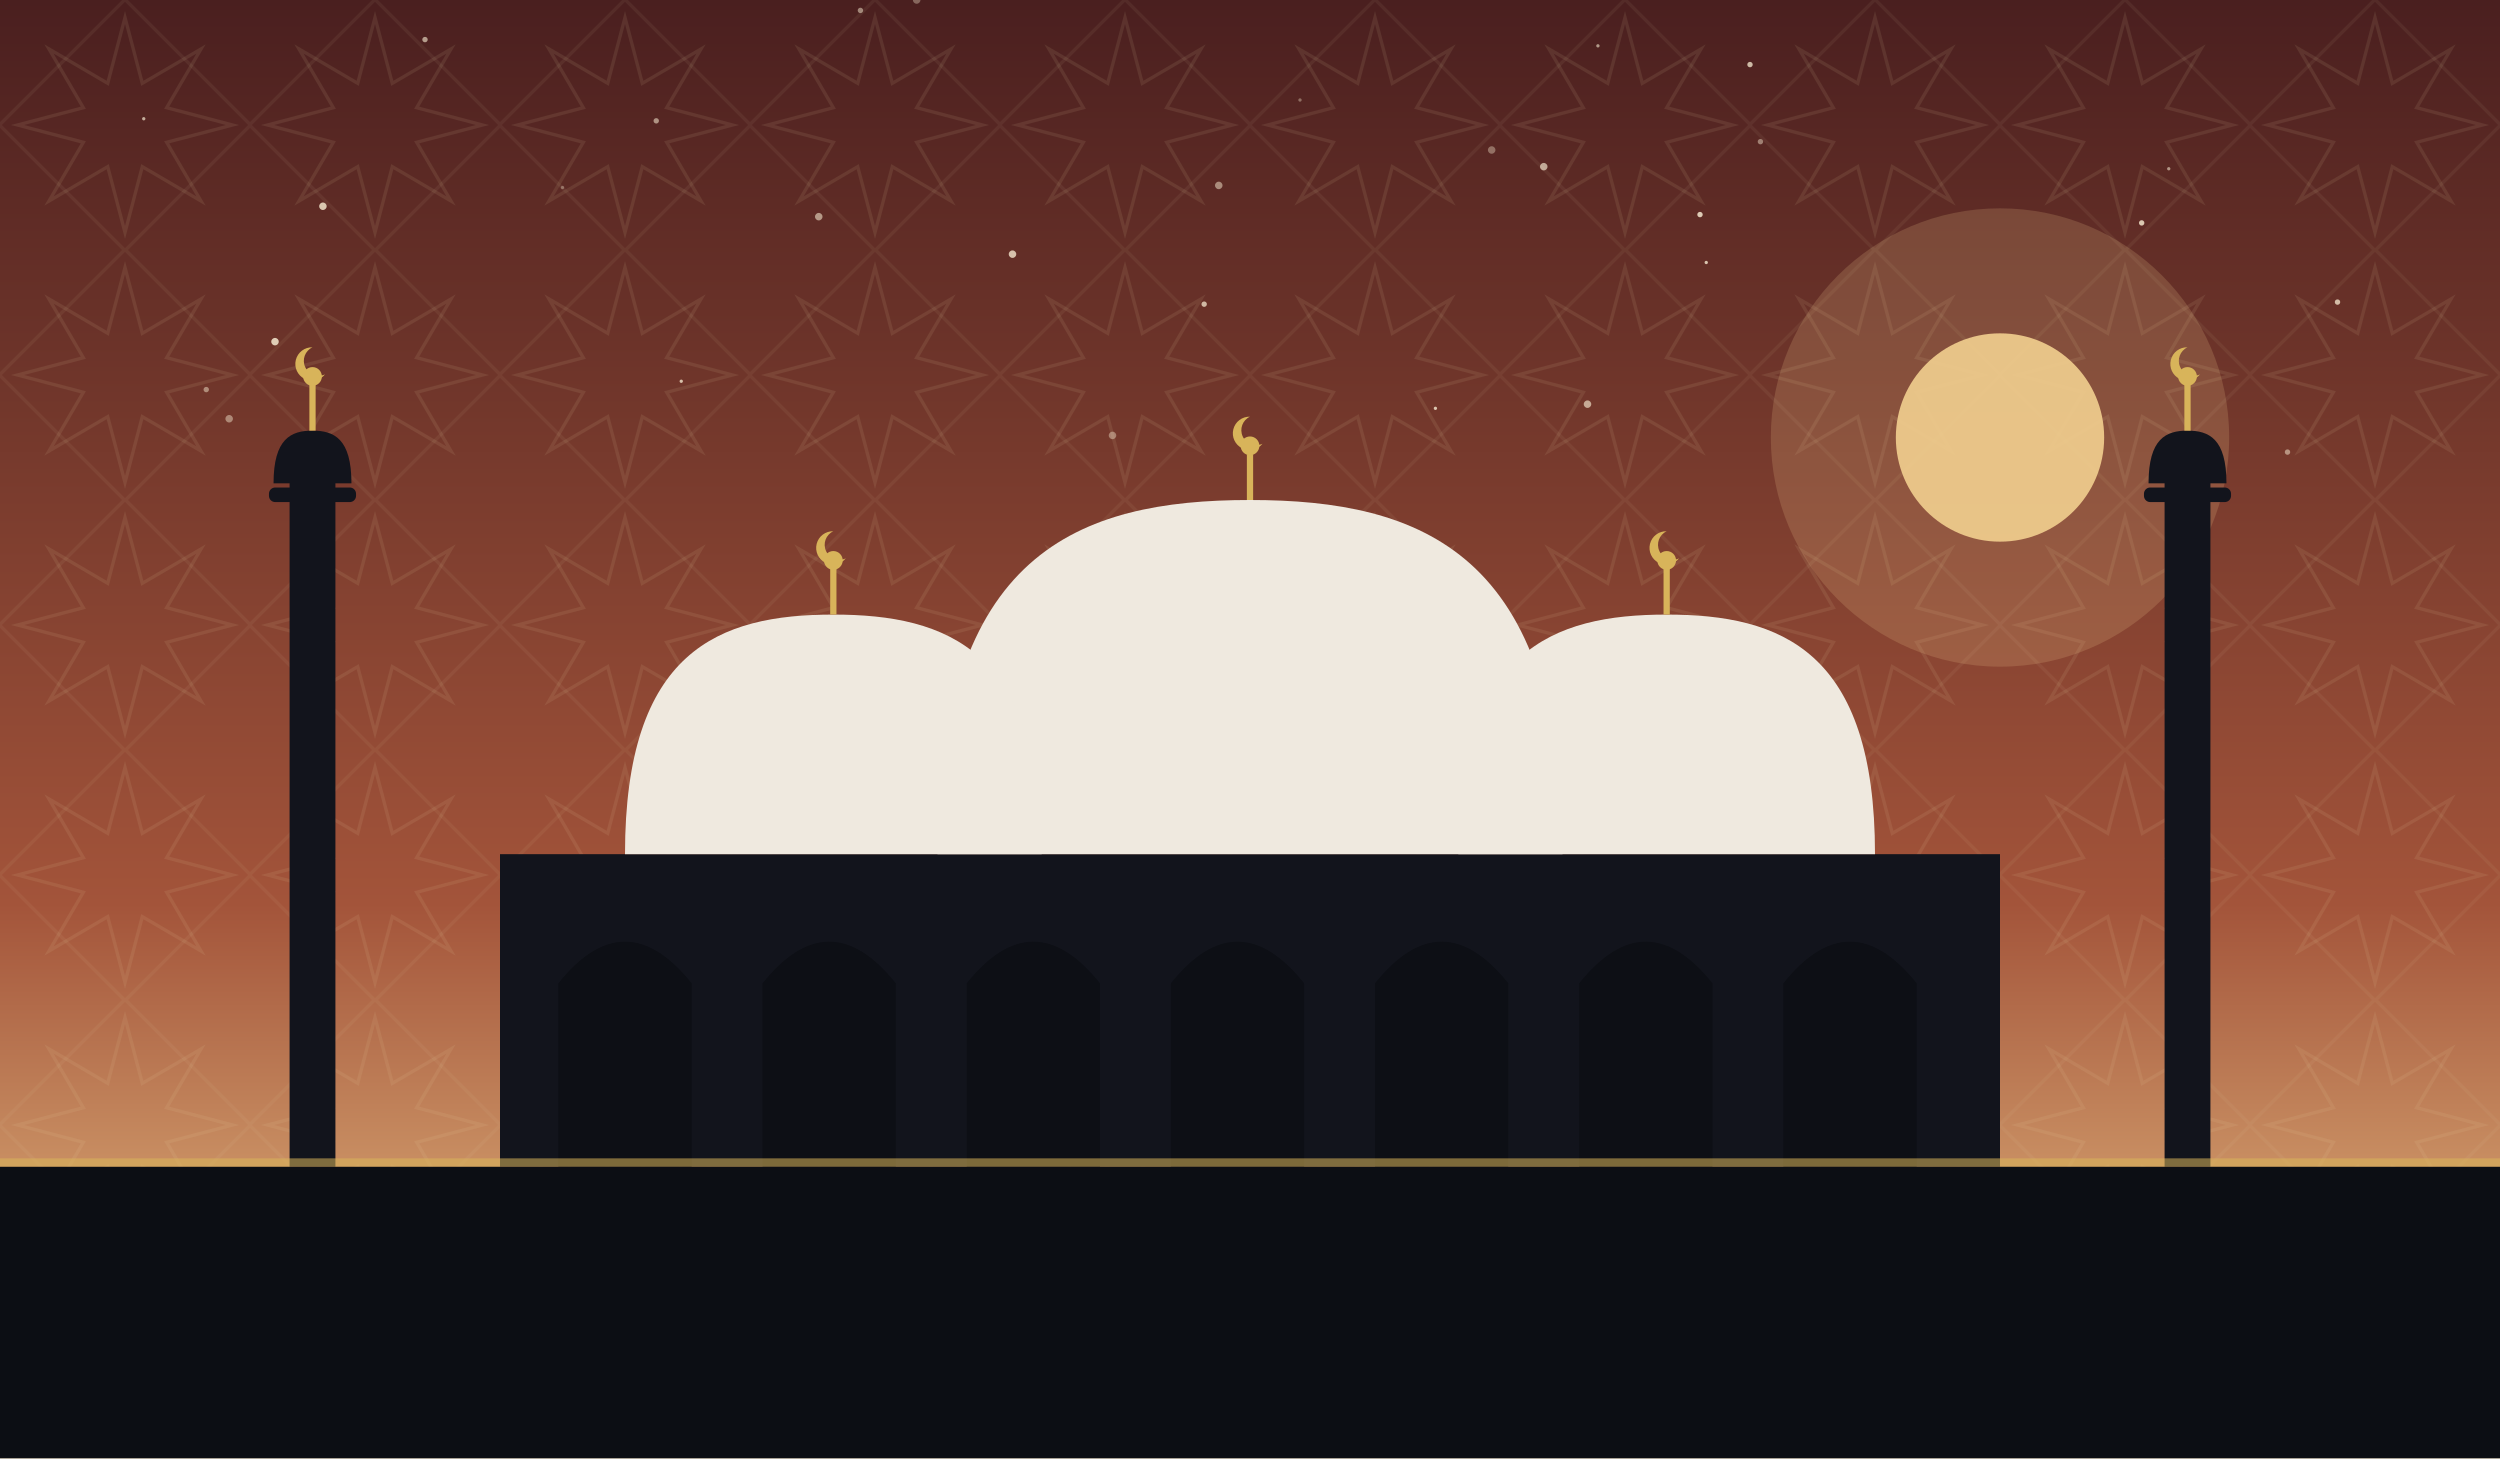
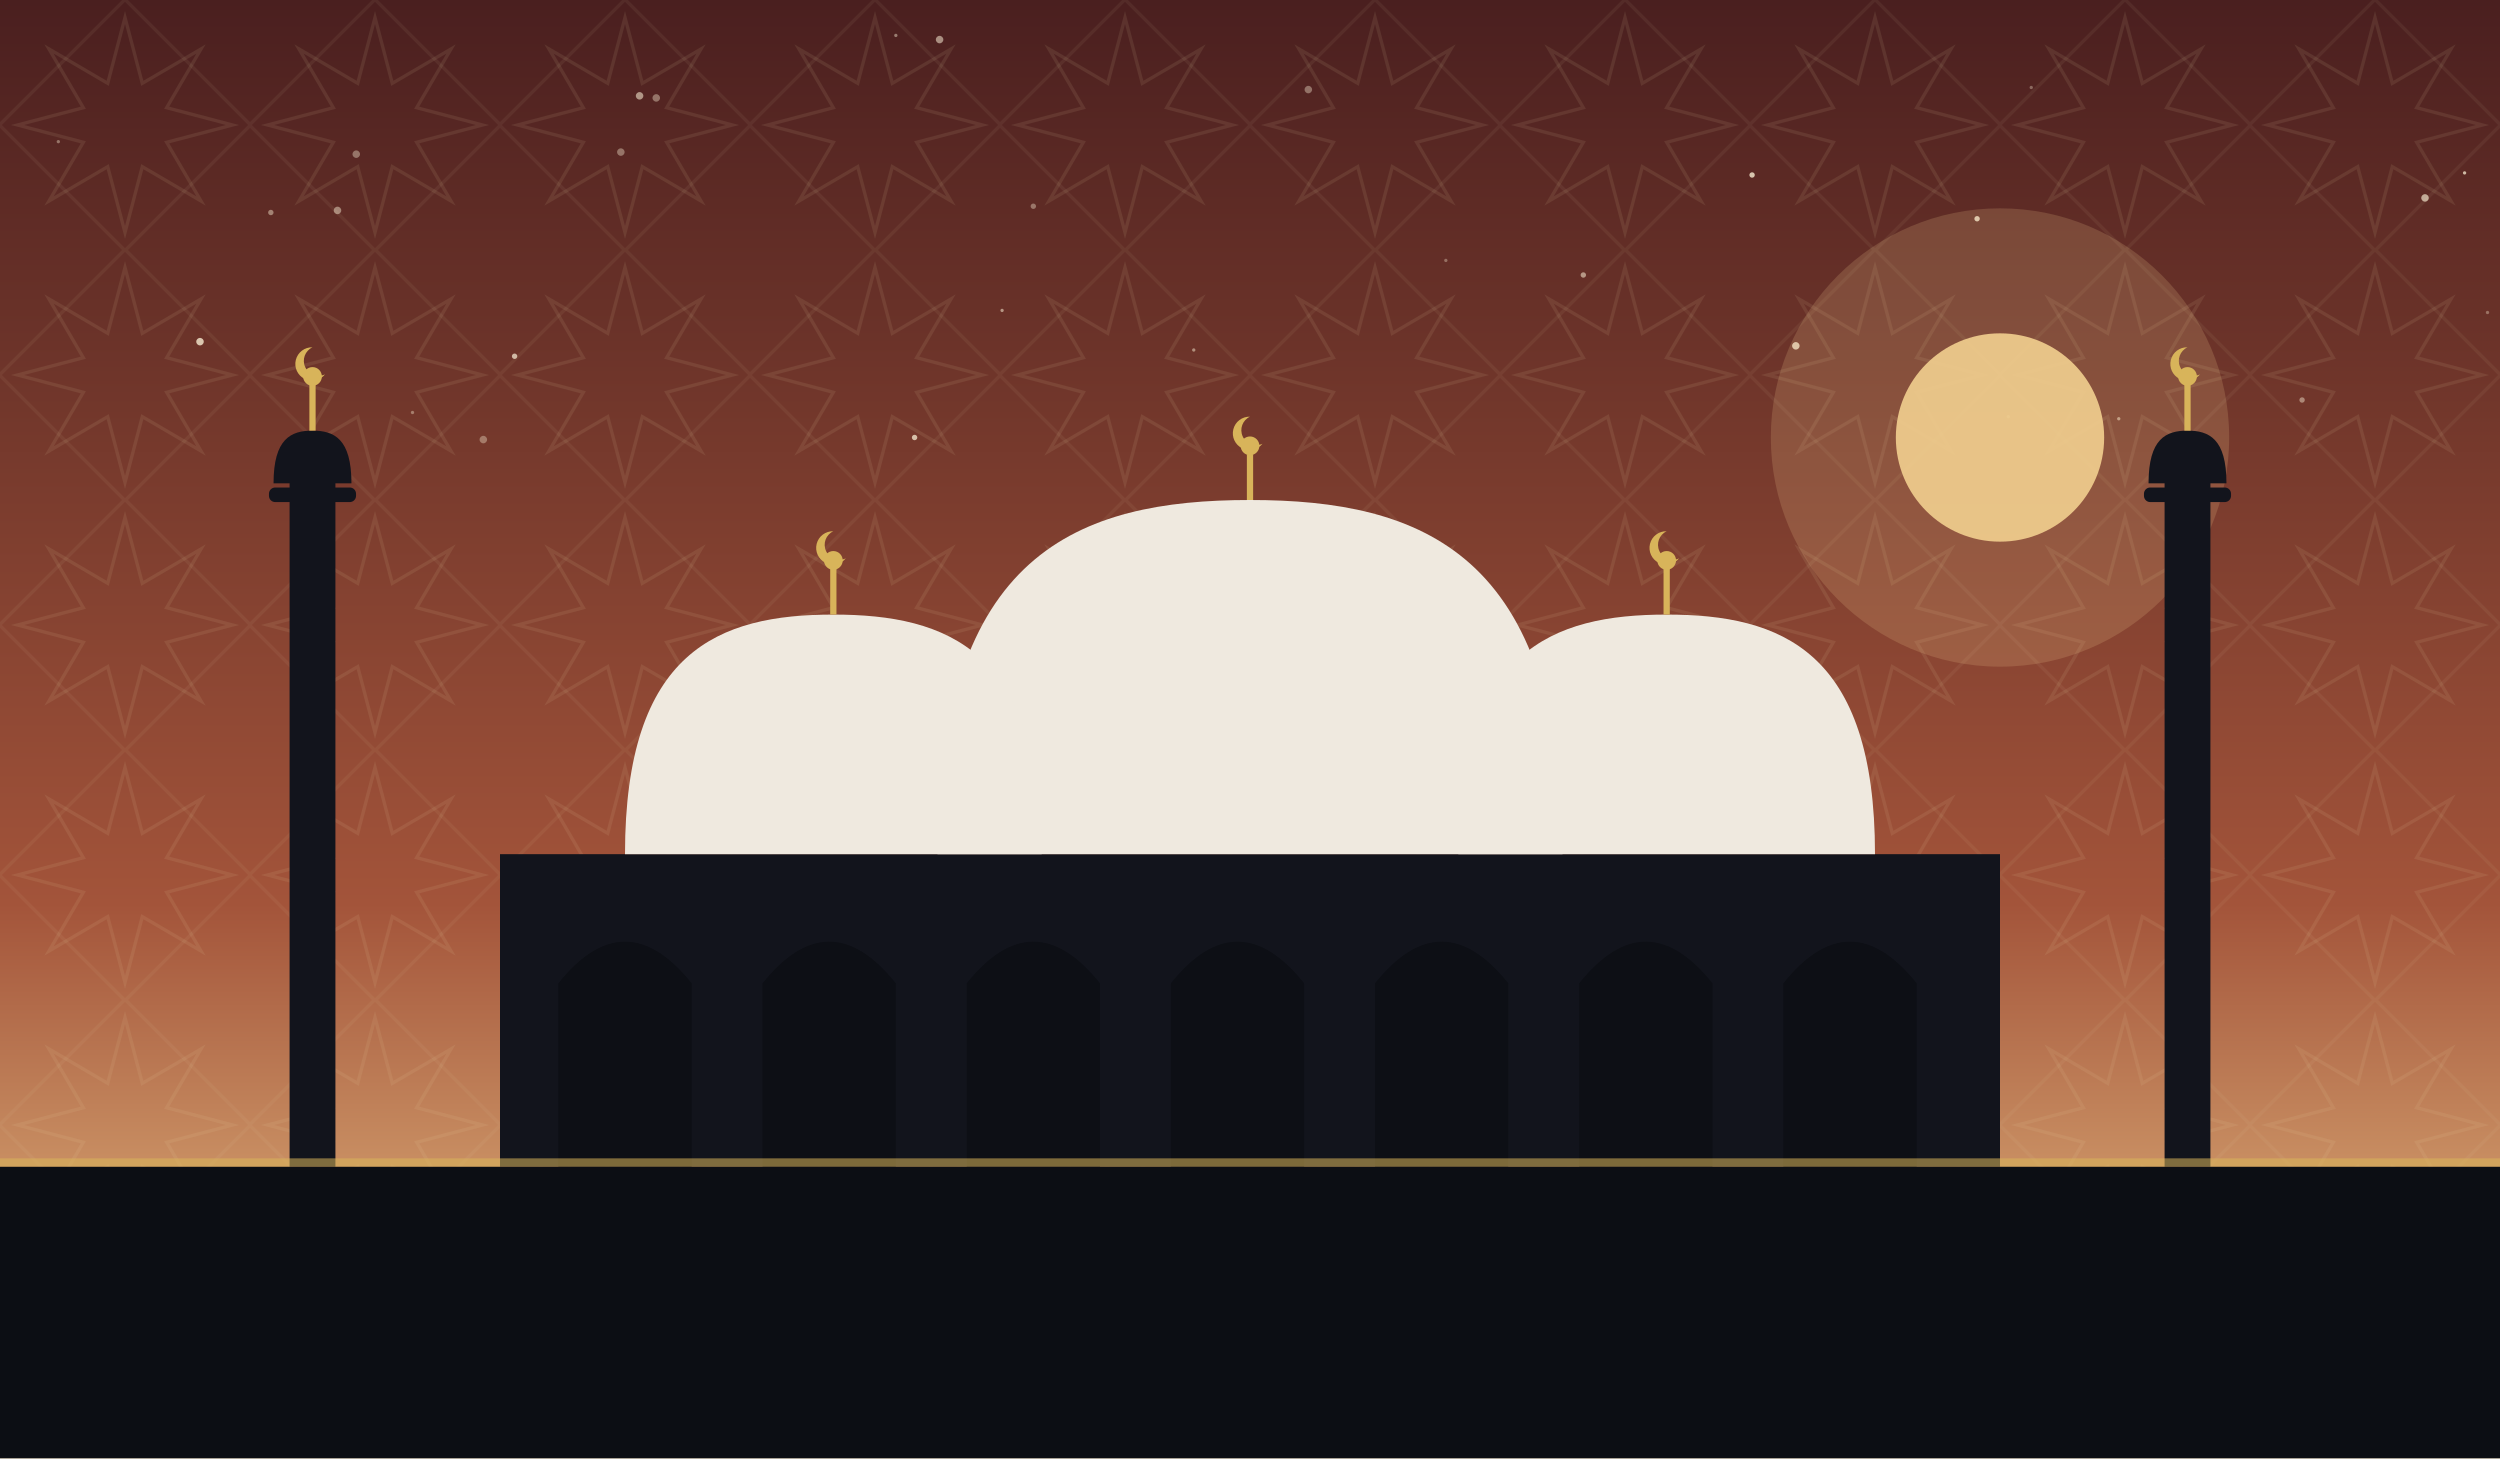
<svg xmlns="http://www.w3.org/2000/svg" viewBox="0 0 1200 700" role="img">
  <defs>
    <linearGradient id="sky" x1="0" y1="0" x2="0" y2="1">
      <stop offset="0" stop-color="#4a1f1f" />
      <stop offset="0.62" stop-color="#a3543a" />
      <stop offset="1" stop-color="#f2cf8f" />
    </linearGradient>
    <pattern id="g1" width="120" height="120" patternUnits="userSpaceOnUse">
      <polygon points="111.6,60.0 80.0,68.3 96.5,96.5 68.3,80.0 60.0,111.6 51.7,80.0 23.5,96.5 40.0,68.3 8.4,60.0 40.0,51.7 23.5,23.5 51.7,40.0 60.0,8.4 68.3,40.0 96.5,23.5 80.0,51.7" fill="none" stroke="#e8d9a8" stroke-width="1.6" opacity="0.1" />
      <rect x="17.4" y="17.4" width="85.2" height="85.2" fill="none" stroke="#e8d9a8" stroke-width="1.6" opacity="0.07" transform="rotate(45 60.0 60.0)" />
    </pattern>
  </defs>
  <rect width="1200" height="700" fill="url(#sky)" />
  <rect width="1200" height="700" fill="url(#g1)" />
-   <circle cx="440" cy="0" r="1.8" fill="#f7ecd2" opacity="0.35" />
-   <circle cx="1098" cy="217" r="1.3" fill="#f7ecd2" opacity="0.51" />
-   <circle cx="69" cy="57" r="0.8" fill="#f7ecd2" opacity="0.68" />
-   <circle cx="689" cy="196" r="0.8" fill="#f7ecd2" opacity="0.79" />
-   <circle cx="486" cy="122" r="1.8" fill="#f7ecd2" opacity="0.77" />
-   <circle cx="204" cy="19" r="1.3" fill="#f7ecd2" opacity="0.61" />
-   <circle cx="155" cy="99" r="1.8" fill="#f7ecd2" opacity="0.80" />
-   <circle cx="315" cy="58" r="1.3" fill="#f7ecd2" opacity="0.55" />
-   <circle cx="132" cy="164" r="1.8" fill="#f7ecd2" opacity="0.83" />
-   <circle cx="110" cy="201" r="1.8" fill="#f7ecd2" opacity="0.45" />
-   <circle cx="1041" cy="81" r="0.8" fill="#f7ecd2" opacity="0.56" />
-   <circle cx="741" cy="80" r="1.8" fill="#f7ecd2" opacity="0.65" />
-   <circle cx="578" cy="146" r="1.3" fill="#f7ecd2" opacity="0.73" />
-   <circle cx="816" cy="103" r="1.3" fill="#f7ecd2" opacity="0.83" />
-   <circle cx="327" cy="183" r="0.8" fill="#f7ecd2" opacity="0.76" />
-   <circle cx="767" cy="22" r="0.8" fill="#f7ecd2" opacity="0.59" />
-   <circle cx="624" cy="48" r="0.8" fill="#f7ecd2" opacity="0.37" />
-   <circle cx="1122" cy="145" r="1.3" fill="#f7ecd2" opacity="0.75" />
-   <circle cx="413" cy="5" r="1.3" fill="#f7ecd2" opacity="0.50" />
-   <circle cx="393" cy="104" r="1.8" fill="#f7ecd2" opacity="0.57" />
-   <circle cx="270" cy="90" r="0.8" fill="#f7ecd2" opacity="0.35" />
-   <circle cx="1028" cy="107" r="1.3" fill="#f7ecd2" opacity="0.81" />
-   <circle cx="99" cy="187" r="1.3" fill="#f7ecd2" opacity="0.48" />
-   <circle cx="819" cy="126" r="0.8" fill="#f7ecd2" opacity="0.79" />
-   <circle cx="716" cy="72" r="1.8" fill="#f7ecd2" opacity="0.37" />
-   <circle cx="534" cy="209" r="1.8" fill="#f7ecd2" opacity="0.41" />
-   <circle cx="585" cy="89" r="1.8" fill="#f7ecd2" opacity="0.50" />
-   <circle cx="845" cy="68" r="1.3" fill="#f7ecd2" opacity="0.45" />
-   <circle cx="762" cy="194" r="1.8" fill="#f7ecd2" opacity="0.63" />
-   <circle cx="840" cy="31" r="1.3" fill="#f7ecd2" opacity="0.75" />
+   <circle cx="198" cy="198" r="0.8" fill="#f7ecd2" opacity="0.39" />
+   <circle cx="232" cy="211" r="1.8" fill="#f7ecd2" opacity="0.37" />
+   <circle cx="451" cy="19" r="1.8" fill="#f7ecd2" opacity="0.54" />
+   <circle cx="975" cy="42" r="0.8" fill="#f7ecd2" opacity="0.35" />
+   <circle cx="964" cy="200" r="0.8" fill="#f7ecd2" opacity="0.35" />
+   <circle cx="298" cy="73" r="1.8" fill="#f7ecd2" opacity="0.39" />
+   <circle cx="1017" cy="201" r="0.8" fill="#f7ecd2" opacity="0.52" />
+   <circle cx="841" cy="84" r="1.3" fill="#f7ecd2" opacity="0.79" />
+   <circle cx="130" cy="102" r="1.3" fill="#f7ecd2" opacity="0.45" />
+   <circle cx="1164" cy="95" r="1.8" fill="#f7ecd2" opacity="0.65" />
+   <circle cx="1183" cy="83" r="0.8" fill="#f7ecd2" opacity="0.74" />
+   <circle cx="307" cy="46" r="1.8" fill="#f7ecd2" opacity="0.57" />
+   <circle cx="96" cy="164" r="1.8" fill="#f7ecd2" opacity="0.79" />
+   <circle cx="430" cy="17" r="0.8" fill="#f7ecd2" opacity="0.45" />
+   <circle cx="949" cy="105" r="1.3" fill="#f7ecd2" opacity="0.80" />
+   <circle cx="573" cy="168" r="0.8" fill="#f7ecd2" opacity="0.49" />
+   <circle cx="862" cy="166" r="1.8" fill="#f7ecd2" opacity="0.77" />
+   <circle cx="496" cy="99" r="1.3" fill="#f7ecd2" opacity="0.39" />
+   <circle cx="315" cy="47" r="1.8" fill="#f7ecd2" opacity="0.40" />
+   <circle cx="439" cy="210" r="1.3" fill="#f7ecd2" opacity="0.75" />
+   <circle cx="28" cy="68" r="0.8" fill="#f7ecd2" opacity="0.39" />
+   <circle cx="162" cy="101" r="1.8" fill="#f7ecd2" opacity="0.47" />
+   <circle cx="481" cy="149" r="0.8" fill="#f7ecd2" opacity="0.54" />
+   <circle cx="1105" cy="192" r="1.3" fill="#f7ecd2" opacity="0.45" />
+   <circle cx="1194" cy="150" r="0.8" fill="#f7ecd2" opacity="0.35" />
+   <circle cx="628" cy="43" r="1.8" fill="#f7ecd2" opacity="0.39" />
+   <circle cx="247" cy="171" r="1.3" fill="#f7ecd2" opacity="0.72" />
+   <circle cx="171" cy="74" r="1.8" fill="#f7ecd2" opacity="0.39" />
+   <circle cx="760" cy="132" r="1.3" fill="#f7ecd2" opacity="0.55" />
+   <circle cx="694" cy="125" r="0.8" fill="#f7ecd2" opacity="0.35" />
  <circle cx="960" cy="210" r="110" fill="#f2cf8f" opacity="0.18" />
  <circle cx="960" cy="210" r="50" fill="#f2cf8f" opacity="0.9" />
  <rect x="240" y="410" width="720" height="150" fill="#12141c" />
  <path d="M 268 560 L 268 472 Q 300 432 332 472 L 332 560 Z" fill="#0c0e14" opacity="0.9" />
  <path d="M 366 560 L 366 472 Q 398 432 430 472 L 430 560 Z" fill="#0c0e14" opacity="0.9" />
  <path d="M 464 560 L 464 472 Q 496 432 528 472 L 528 560 Z" fill="#0c0e14" opacity="0.9" />
  <path d="M 562 560 L 562 472 Q 594 432 626 472 L 626 560 Z" fill="#0c0e14" opacity="0.9" />
  <path d="M 660 560 L 660 472 Q 692 432 724 472 L 724 560 Z" fill="#0c0e14" opacity="0.9" />
  <path d="M 758 560 L 758 472 Q 790 432 822 472 L 822 560 Z" fill="#0c0e14" opacity="0.9" />
  <path d="M 856 560 L 856 472 Q 888 432 920 472 L 920 560 Z" fill="#0c0e14" opacity="0.9" />
  <path d="M 450 410 C 450 265.5, 517.5 240, 600 240 C 682.5 240, 750 265.5, 750 410 Z" fill="#efe9df" />
  <line x1="600" y1="240" x2="600" y2="218" stroke="#d8b45a" stroke-width="3" />
  <circle cx="600" cy="214" r="4.5" fill="#d8b45a" />
  <path d="M 600 200 a 8 8 0 1 0 6 13 a 6.4 6.4 0 1 1 -6 -13 Z" fill="#d8b45a" />
  <path d="M 300 410 C 300 312.25, 345.0 295, 400 295 C 455.0 295, 500 312.25, 500 410 Z" fill="#efe9df" />
  <line x1="400" y1="295" x2="400" y2="273" stroke="#d8b45a" stroke-width="3" />
  <circle cx="400" cy="269" r="4.5" fill="#d8b45a" />
  <path d="M 400 255 a 8 8 0 1 0 6 13 a 6.4 6.4 0 1 1 -6 -13 Z" fill="#d8b45a" />
  <path d="M 700 410 C 700 312.25, 745.0 295, 800 295 C 855.0 295, 900 312.25, 900 410 Z" fill="#efe9df" />
  <line x1="800" y1="295" x2="800" y2="273" stroke="#d8b45a" stroke-width="3" />
  <circle cx="800" cy="269" r="4.5" fill="#d8b45a" />
  <path d="M 800 255 a 8 8 0 1 0 6 13 a 6.4 6.4 0 1 1 -6 -13 Z" fill="#d8b45a" />
  <rect x="139.0" y="230" width="22" height="330" fill="#12141c" />
  <rect x="129.1" y="234" width="41.8" height="7" rx="3" fill="#12141c" />
  <path d="M 131.3 232 C 131.3 210.495, 139.715 206.7, 150 206.7 C 160.285 206.7, 168.7 210.495, 168.7 232 Z" fill="#12141c" />
  <line x1="150" y1="206.7" x2="150" y2="184.7" stroke="#d8b45a" stroke-width="3" />
  <circle cx="150" cy="180.7" r="4.5" fill="#d8b45a" />
  <path d="M 150 166.7 a 8 8 0 1 0 6 13 a 6.4 6.4 0 1 1 -6 -13 Z" fill="#d8b45a" />
  <rect x="1039.0" y="230" width="22" height="330" fill="#12141c" />
  <rect x="1029.1" y="234" width="41.8" height="7" rx="3" fill="#12141c" />
  <path d="M 1031.3 232 C 1031.3 210.495, 1039.715 206.7, 1050 206.7 C 1060.285 206.7, 1068.7 210.495, 1068.7 232 Z" fill="#12141c" />
  <line x1="1050" y1="206.7" x2="1050" y2="184.7" stroke="#d8b45a" stroke-width="3" />
  <circle cx="1050" cy="180.7" r="4.5" fill="#d8b45a" />
  <path d="M 1050 166.7 a 8 8 0 1 0 6 13 a 6.4 6.4 0 1 1 -6 -13 Z" fill="#d8b45a" />
  <rect x="0" y="560" width="1200" height="140" fill="#0c0e14" />
  <rect x="0" y="556" width="1200" height="4" fill="#d8b45a" opacity="0.55" />
</svg>
